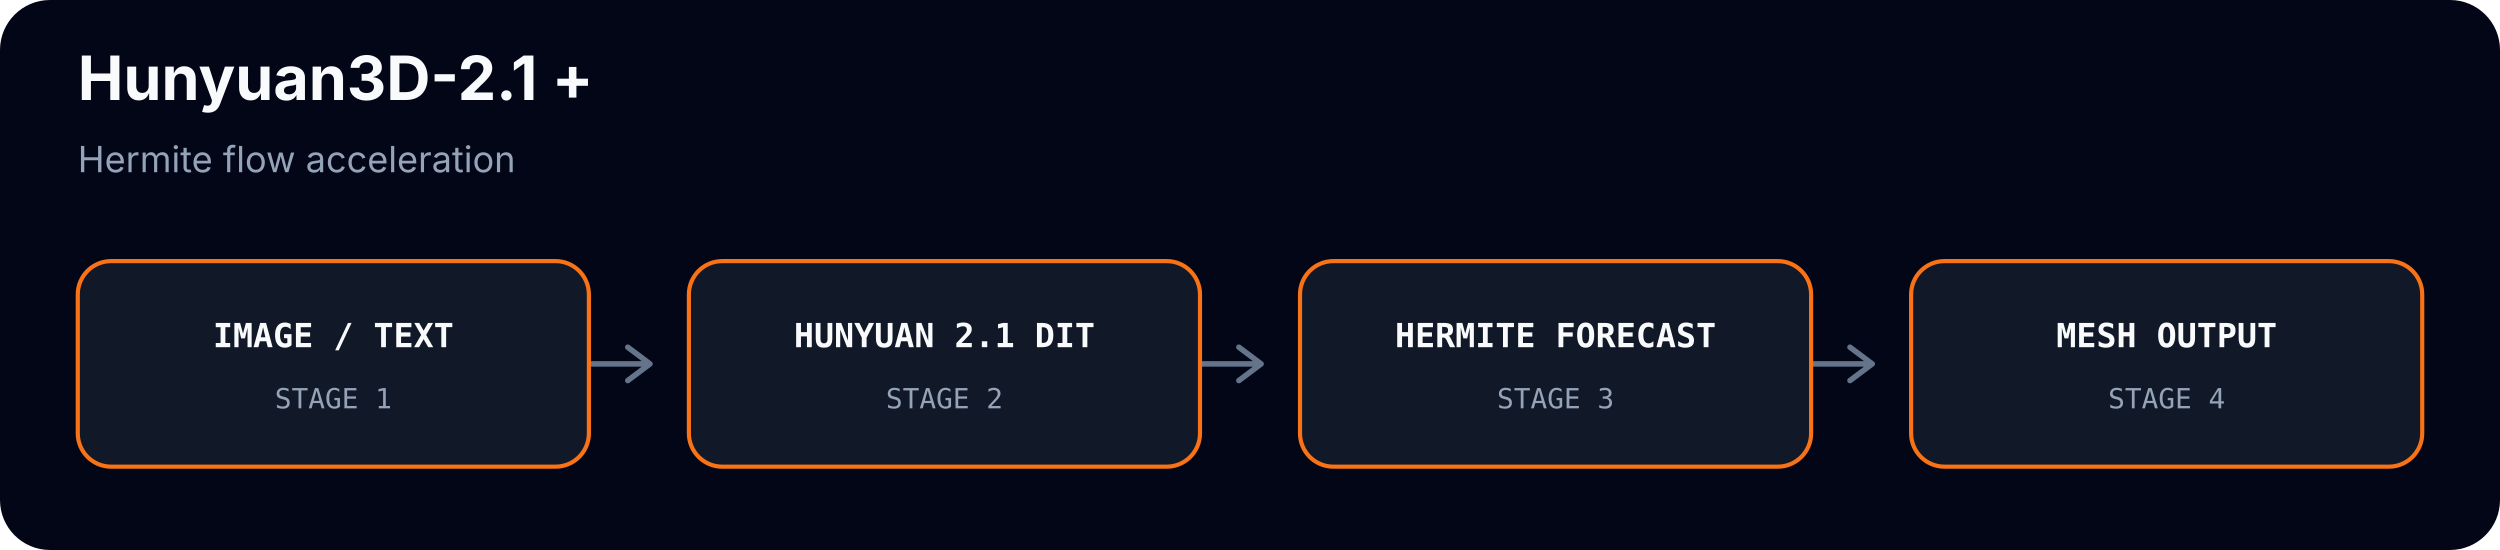
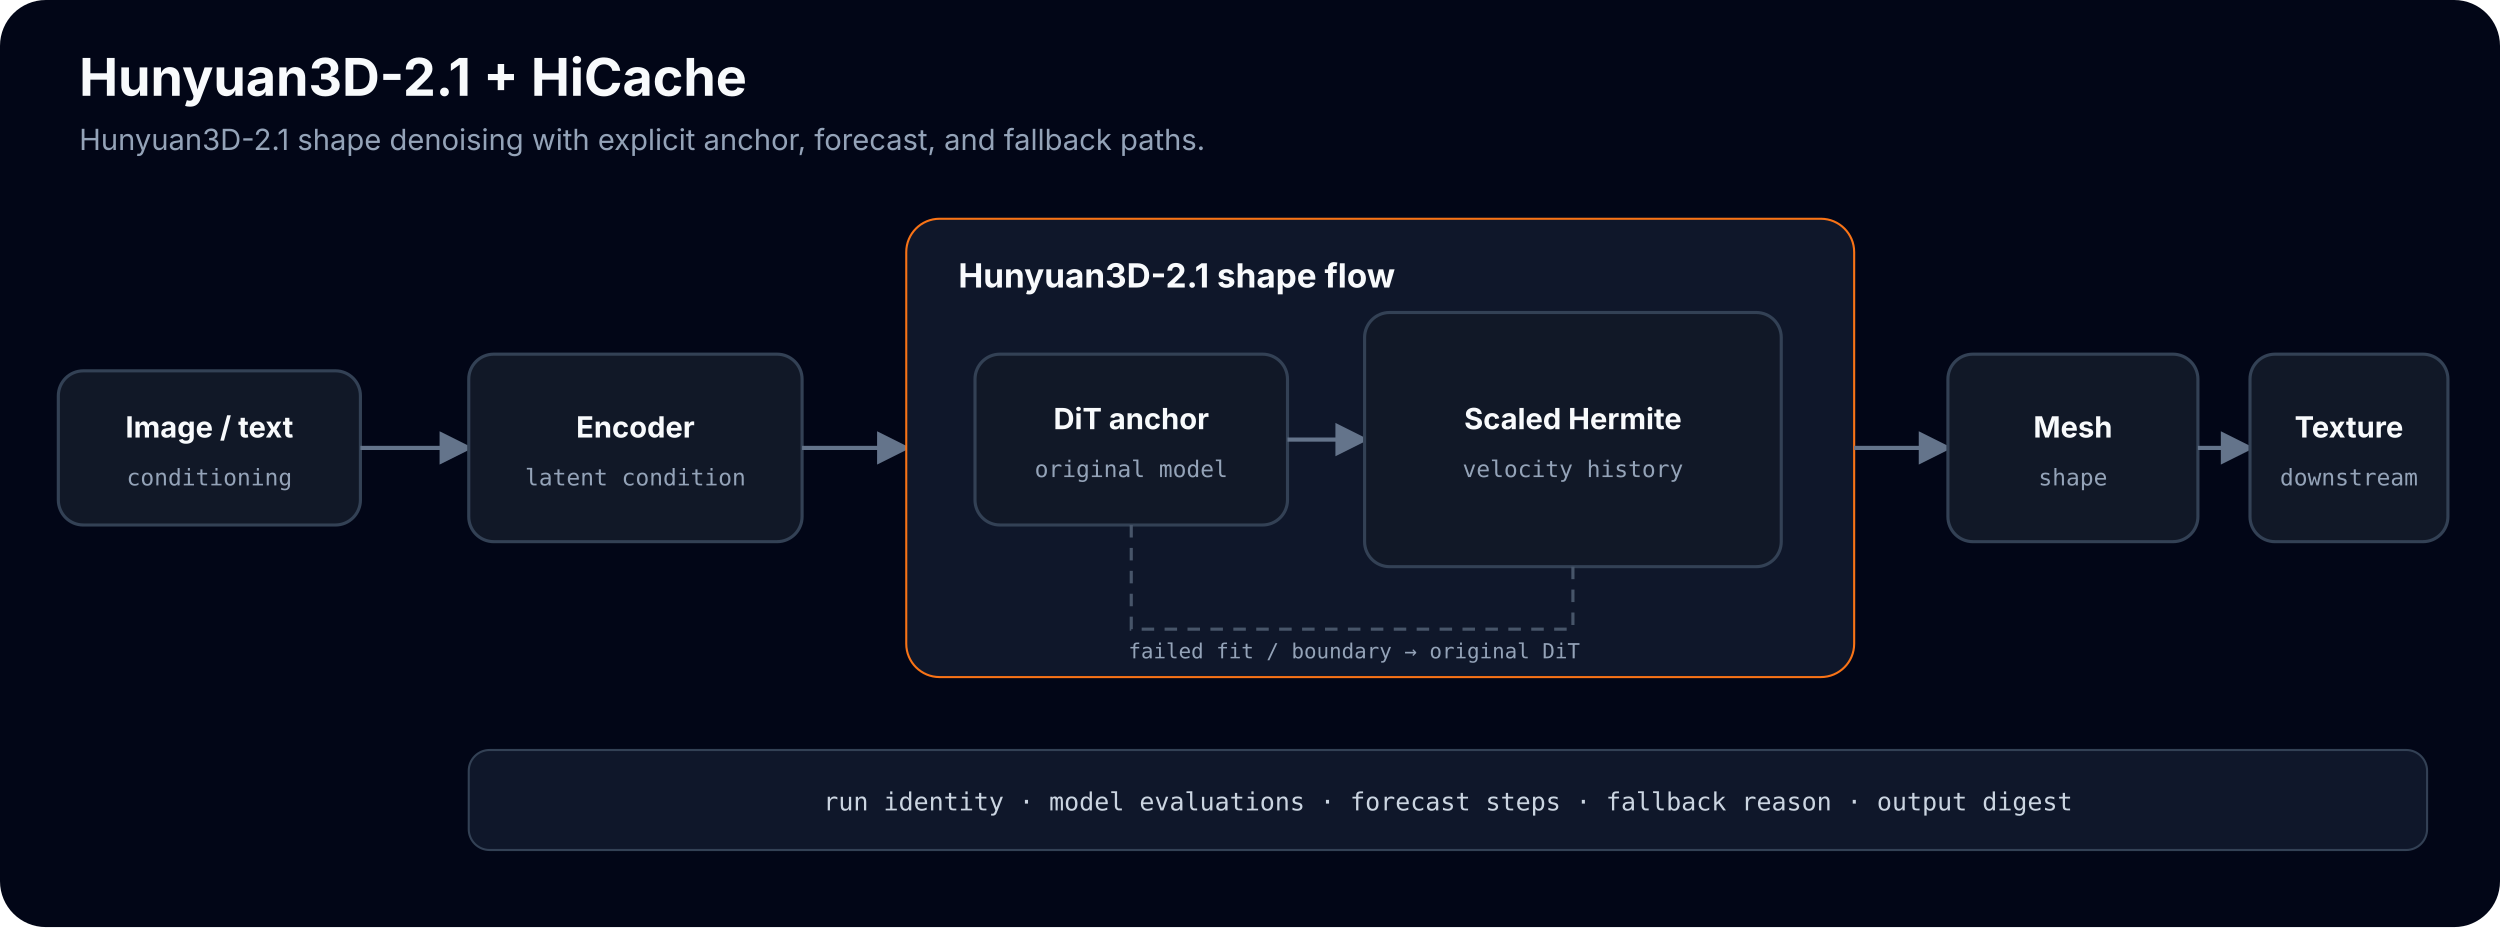
- <svg xmlns="http://www.w3.org/2000/svg" viewBox="0 0 900 198" role="img" aria-labelledby="title desc">
-   <rect width="900" height="198" rx="18" fill="#020617" />
-   <text x="28" y="36" fill="#f8fafc" font-family="Inter,Segoe UI,sans-serif" font-size="22" font-weight="700">Hunyuan3D-2.1 +</text>
-   <text x="28" y="62" fill="#94a3b8" font-family="Inter,Segoe UI,sans-serif" font-size="13">Hermite flow acceleration</text>
-   <path d="M212 131h22m-8-6 8 6-8 6" fill="none" stroke="#64748b" stroke-width="2" stroke-linecap="round" stroke-linejoin="round" />
-   <path d="M432 131h22m-8-6 8 6-8 6" fill="none" stroke="#64748b" stroke-width="2" stroke-linecap="round" stroke-linejoin="round" />
-   <path d="M652 131h22m-8-6 8 6-8 6" fill="none" stroke="#64748b" stroke-width="2" stroke-linecap="round" stroke-linejoin="round" />
-   <g transform="translate(28 94)">
-     <rect width="184" height="74" rx="12" fill="#111827" stroke="#f97316" stroke-width="1.5" />
-     <text x="92" y="31" text-anchor="middle" fill="#f8fafc" font-family="ui-monospace, SFMono-Regular, Menlo, monospace" font-size="12" font-weight="700">IMAGE / TEXT</text>
-     <text x="92" y="53" text-anchor="middle" fill="#94a3b8" font-family="ui-monospace, SFMono-Regular, Menlo, monospace" font-size="10">STAGE 1</text>
+ <svg xmlns="http://www.w3.org/2000/svg" viewBox="0 0 1200 445" role="img" aria-labelledby="title desc">
+   <rect width="1200" height="445" rx="22" fill="#020617" />
+   <defs>
+     <marker id="arrow" markerWidth="8" markerHeight="8" refX="7" refY="4" orient="auto">
+       <path d="M0 0L8 4L0 8Z" fill="#64748b" />
+     </marker>
+     <style>.t{font-family:Inter,Segoe UI,sans-serif;fill:#f8fafc}.m{font-family:ui-monospace,SFMono-Regular,Menlo,monospace;fill:#cbd5e1}.muted{fill:#94a3b8}.line{fill:none;stroke:#64748b;stroke-width:2;marker-end:url(#arrow)}.dash{fill:none;stroke:#475569;stroke-width:1.5;stroke-dasharray:6 5}.box{fill:#111827;stroke:#334155;stroke-width:1.5}</style>
+   </defs>
+   <text class="t" x="38" y="46" font-size="25" font-weight="700">Hunyuan3D-2.1 + HiCache</text>
+   <text class="t muted" x="38" y="72" font-size="14">Hunyuan3D-2.1 shape denoising with explicit anchor, forecast, and fallback paths.</text>
+   <g transform="translate(28 178)">
+     <rect class="box" width="145" height="74" rx="12" stroke="#f97316" />
+     <text class="t" x="72.5" y="32" text-anchor="middle" font-size="14" font-weight="700">Image / text</text>
+     <text class="m muted" x="72.5" y="55" text-anchor="middle" font-size="11">conditioning</text>
  </g>
-   <g transform="translate(248 94)">
-     <rect width="184" height="74" rx="12" fill="#111827" stroke="#f97316" stroke-width="1.5" />
-     <text x="92" y="31" text-anchor="middle" fill="#f8fafc" font-family="ui-monospace, SFMono-Regular, Menlo, monospace" font-size="12" font-weight="700">HUNYUAN 2.1 DIT</text>
-     <text x="92" y="53" text-anchor="middle" fill="#94a3b8" font-family="ui-monospace, SFMono-Regular, Menlo, monospace" font-size="10">STAGE 2</text>
+   <path class="line" d="M173 215L225 215" />
+   <g transform="translate(225 170)">
+     <rect class="box" width="160" height="90" rx="12" stroke="#f97316" />
+     <text class="t" x="80" y="40" text-anchor="middle" font-size="14" font-weight="700">Encoder</text>
+     <text class="m muted" x="80" y="63" text-anchor="middle" font-size="11">latent condition</text>
  </g>
-   <g transform="translate(468 94)">
-     <rect width="184" height="74" rx="12" fill="#111827" stroke="#f97316" stroke-width="1.5" />
-     <text x="92" y="31" text-anchor="middle" fill="#f8fafc" font-family="ui-monospace, SFMono-Regular, Menlo, monospace" font-size="12" font-weight="700">HERMITE FORECAST</text>
-     <text x="92" y="53" text-anchor="middle" fill="#94a3b8" font-family="ui-monospace, SFMono-Regular, Menlo, monospace" font-size="10">STAGE 3</text>
+   <path class="line" d="M385 215L435 215" />
+   <rect x="435" y="105" width="455" height="220" rx="16" fill="#0f172a" stroke="#f97316" />
+   <text class="t" x="460" y="138" font-size="16" font-weight="700">Hunyuan3D-2.1 shape flow</text>
+   <g transform="translate(468 170)">
+     <rect class="box" width="150" height="82" rx="12" stroke="#f59e0b" />
+     <text class="t" x="75" y="36" text-anchor="middle" font-size="14" font-weight="700">DiT anchor</text>
+     <text class="m muted" x="75" y="59" text-anchor="middle" font-size="11">original model</text>
  </g>
-   <g transform="translate(688 94)">
-     <rect width="184" height="74" rx="12" fill="#111827" stroke="#f97316" stroke-width="1.5" />
-     <text x="92" y="31" text-anchor="middle" fill="#f8fafc" font-family="ui-monospace, SFMono-Regular, Menlo, monospace" font-size="12" font-weight="700">MESH OUTPUT</text>
-     <text x="92" y="53" text-anchor="middle" fill="#94a3b8" font-family="ui-monospace, SFMono-Regular, Menlo, monospace" font-size="10">STAGE 4</text>
+   <path class="line" d="M618 211L655 211" />
+   <g transform="translate(655 150)">
+     <rect class="box" width="200" height="122" rx="12" stroke="#22c55e" />
+     <text class="t" x="100" y="56" text-anchor="middle" font-size="14" font-weight="700">Scaled Hermite</text>
+     <text class="m muted" x="100" y="79" text-anchor="middle" font-size="11">velocity history</text>
  </g>
+   <path class="dash" d="M755 272V302H543V252" />
+   <text class="m muted" x="650" y="316" text-anchor="middle" font-size="10">failed fit / boundary → original DiT</text>
+   <path class="line" d="M890 215L935 215" />
+   <g transform="translate(935 170)">
+     <rect class="box" width="120" height="90" rx="12" stroke="#38bdf8" />
+     <text class="t" x="60" y="40" text-anchor="middle" font-size="14" font-weight="700">Mesh</text>
+     <text class="m muted" x="60" y="63" text-anchor="middle" font-size="11">shape</text>
+   </g>
+   <path class="line" d="M1055 215L1080 215" />
+   <g transform="translate(1080 170)">
+     <rect class="box" width="95" height="90" rx="12" stroke="#f59e0b" />
+     <text class="t" x="47.5" y="40" text-anchor="middle" font-size="14" font-weight="700">Texture</text>
+     <text class="m muted" x="47.5" y="63" text-anchor="middle" font-size="11">downstream</text>
+   </g>
+   <rect x="225" y="360" width="940" height="48" rx="10" fill="#0f172a" stroke="#334155" />
+   <text class="m" x="695" y="389" text-anchor="middle" font-size="12">run identity · model evaluations · forecast steps · fallback reason · output digest</text>
</svg>
